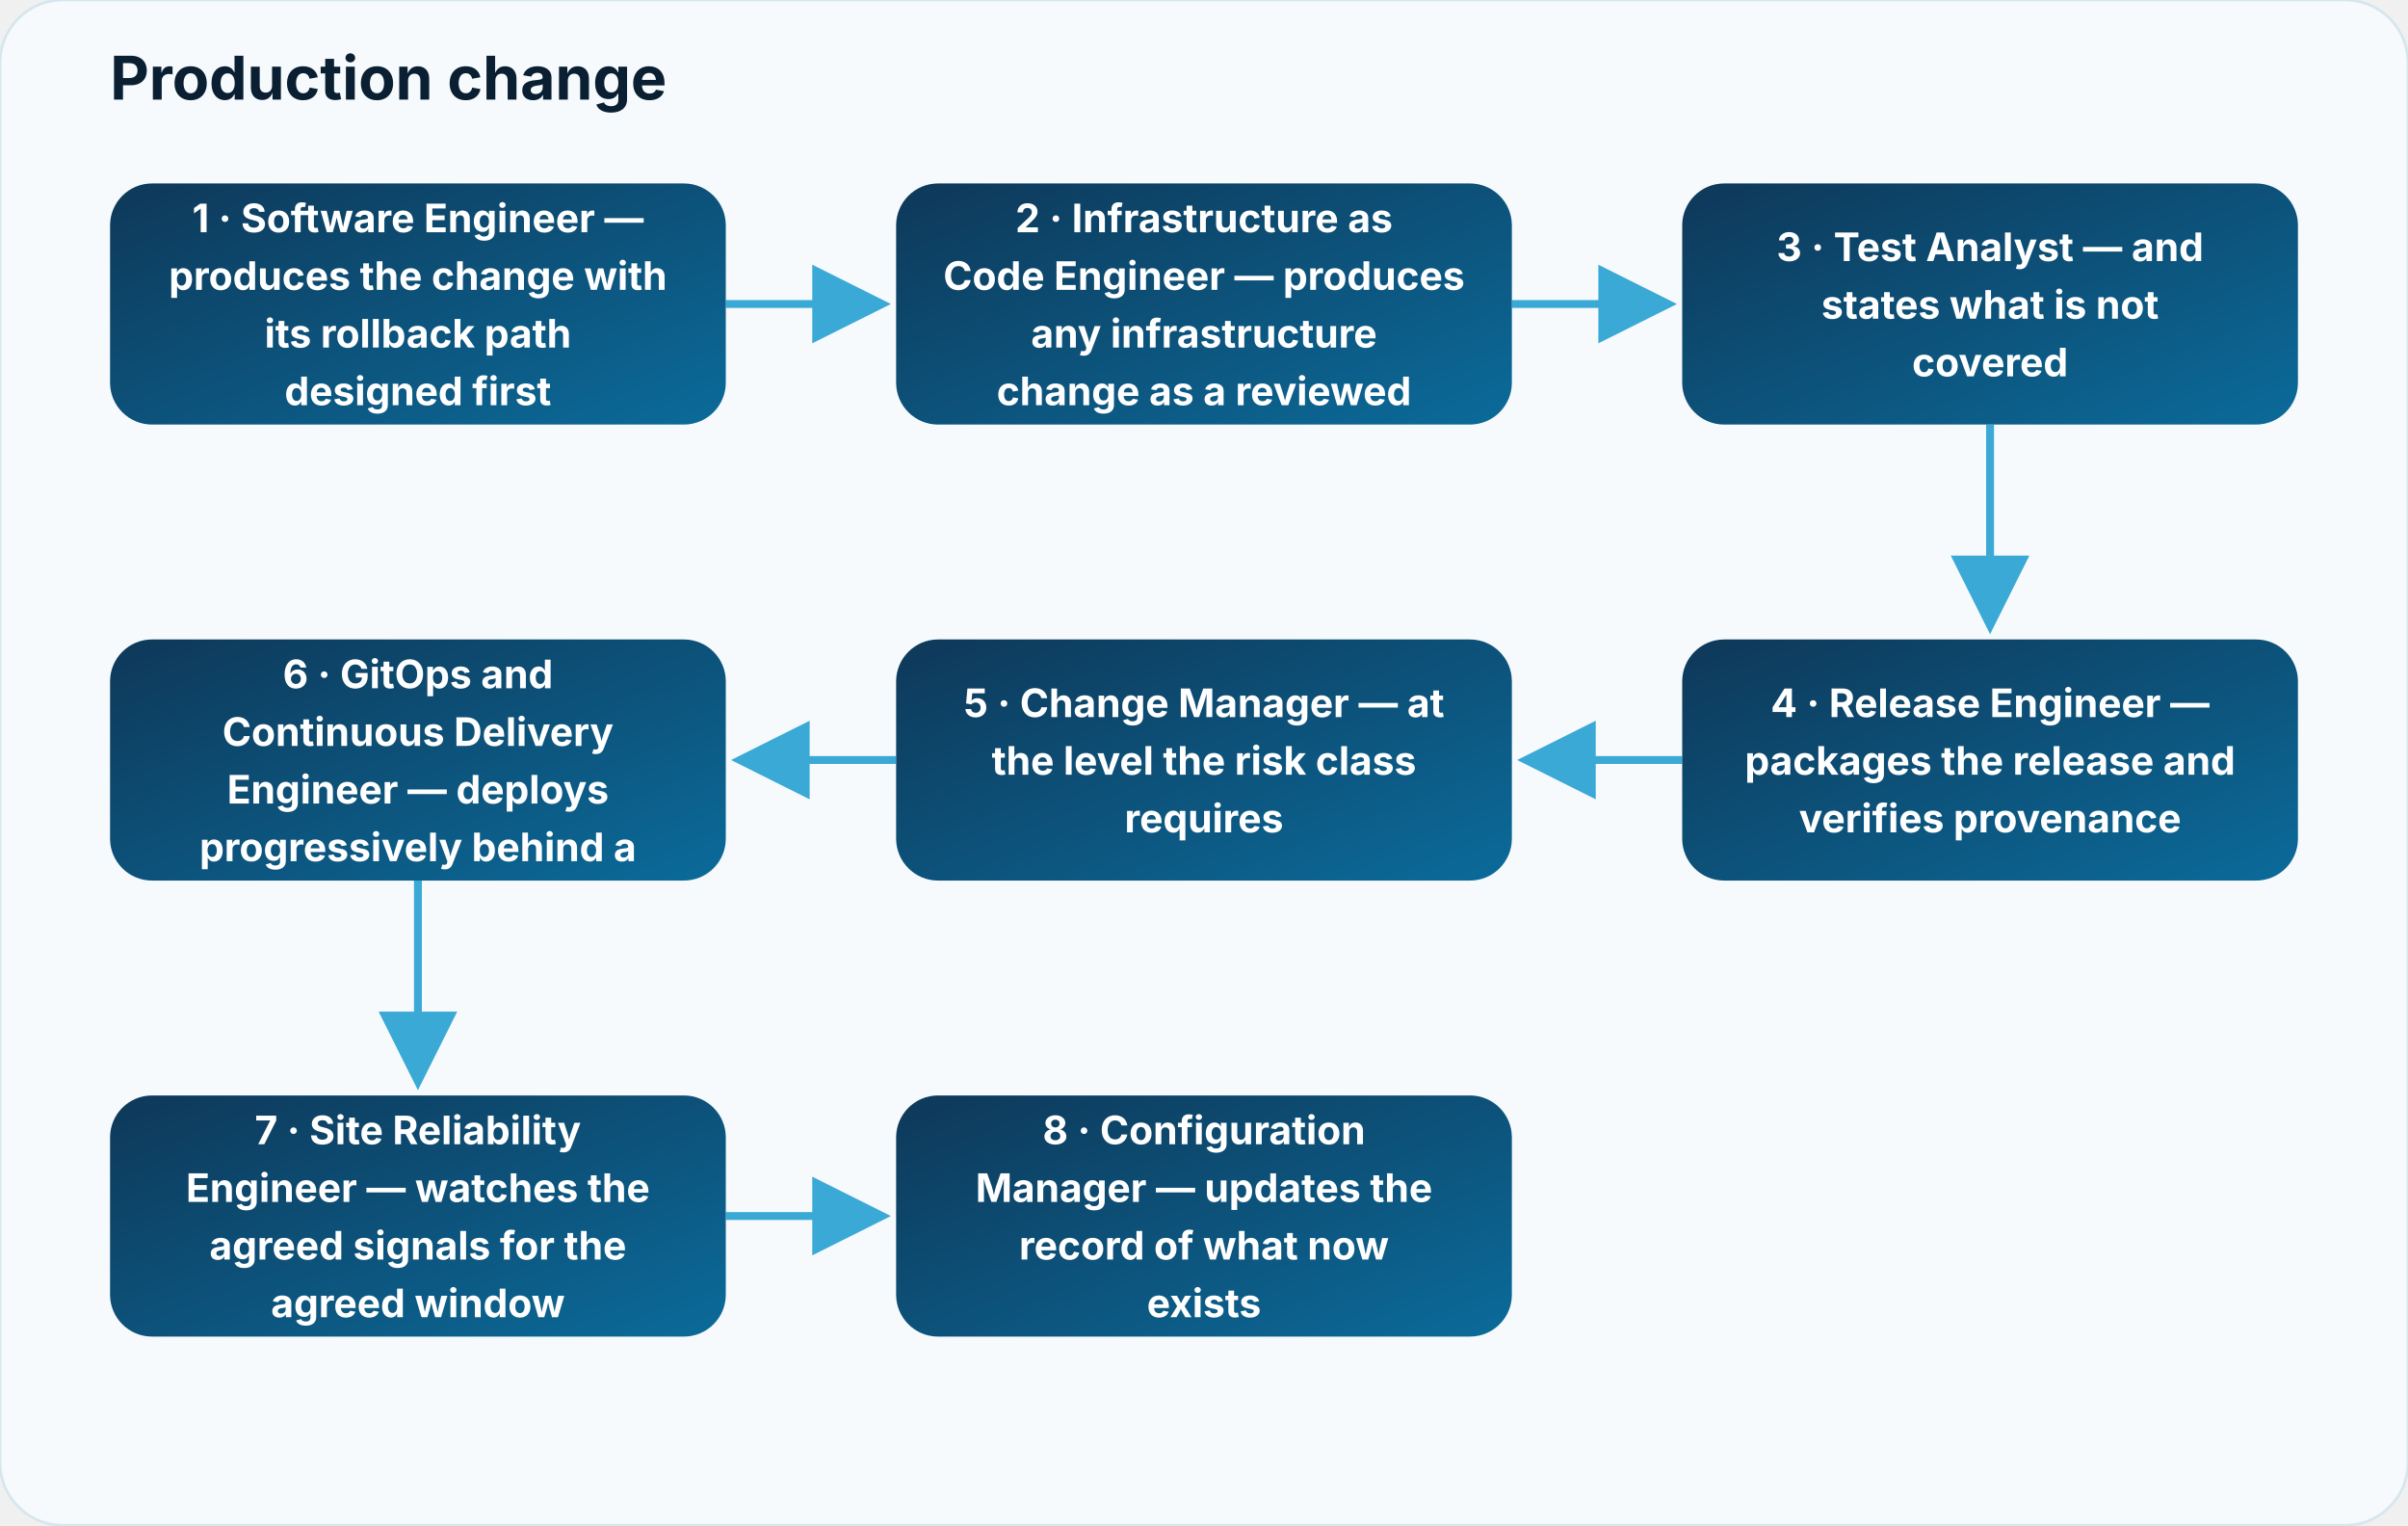
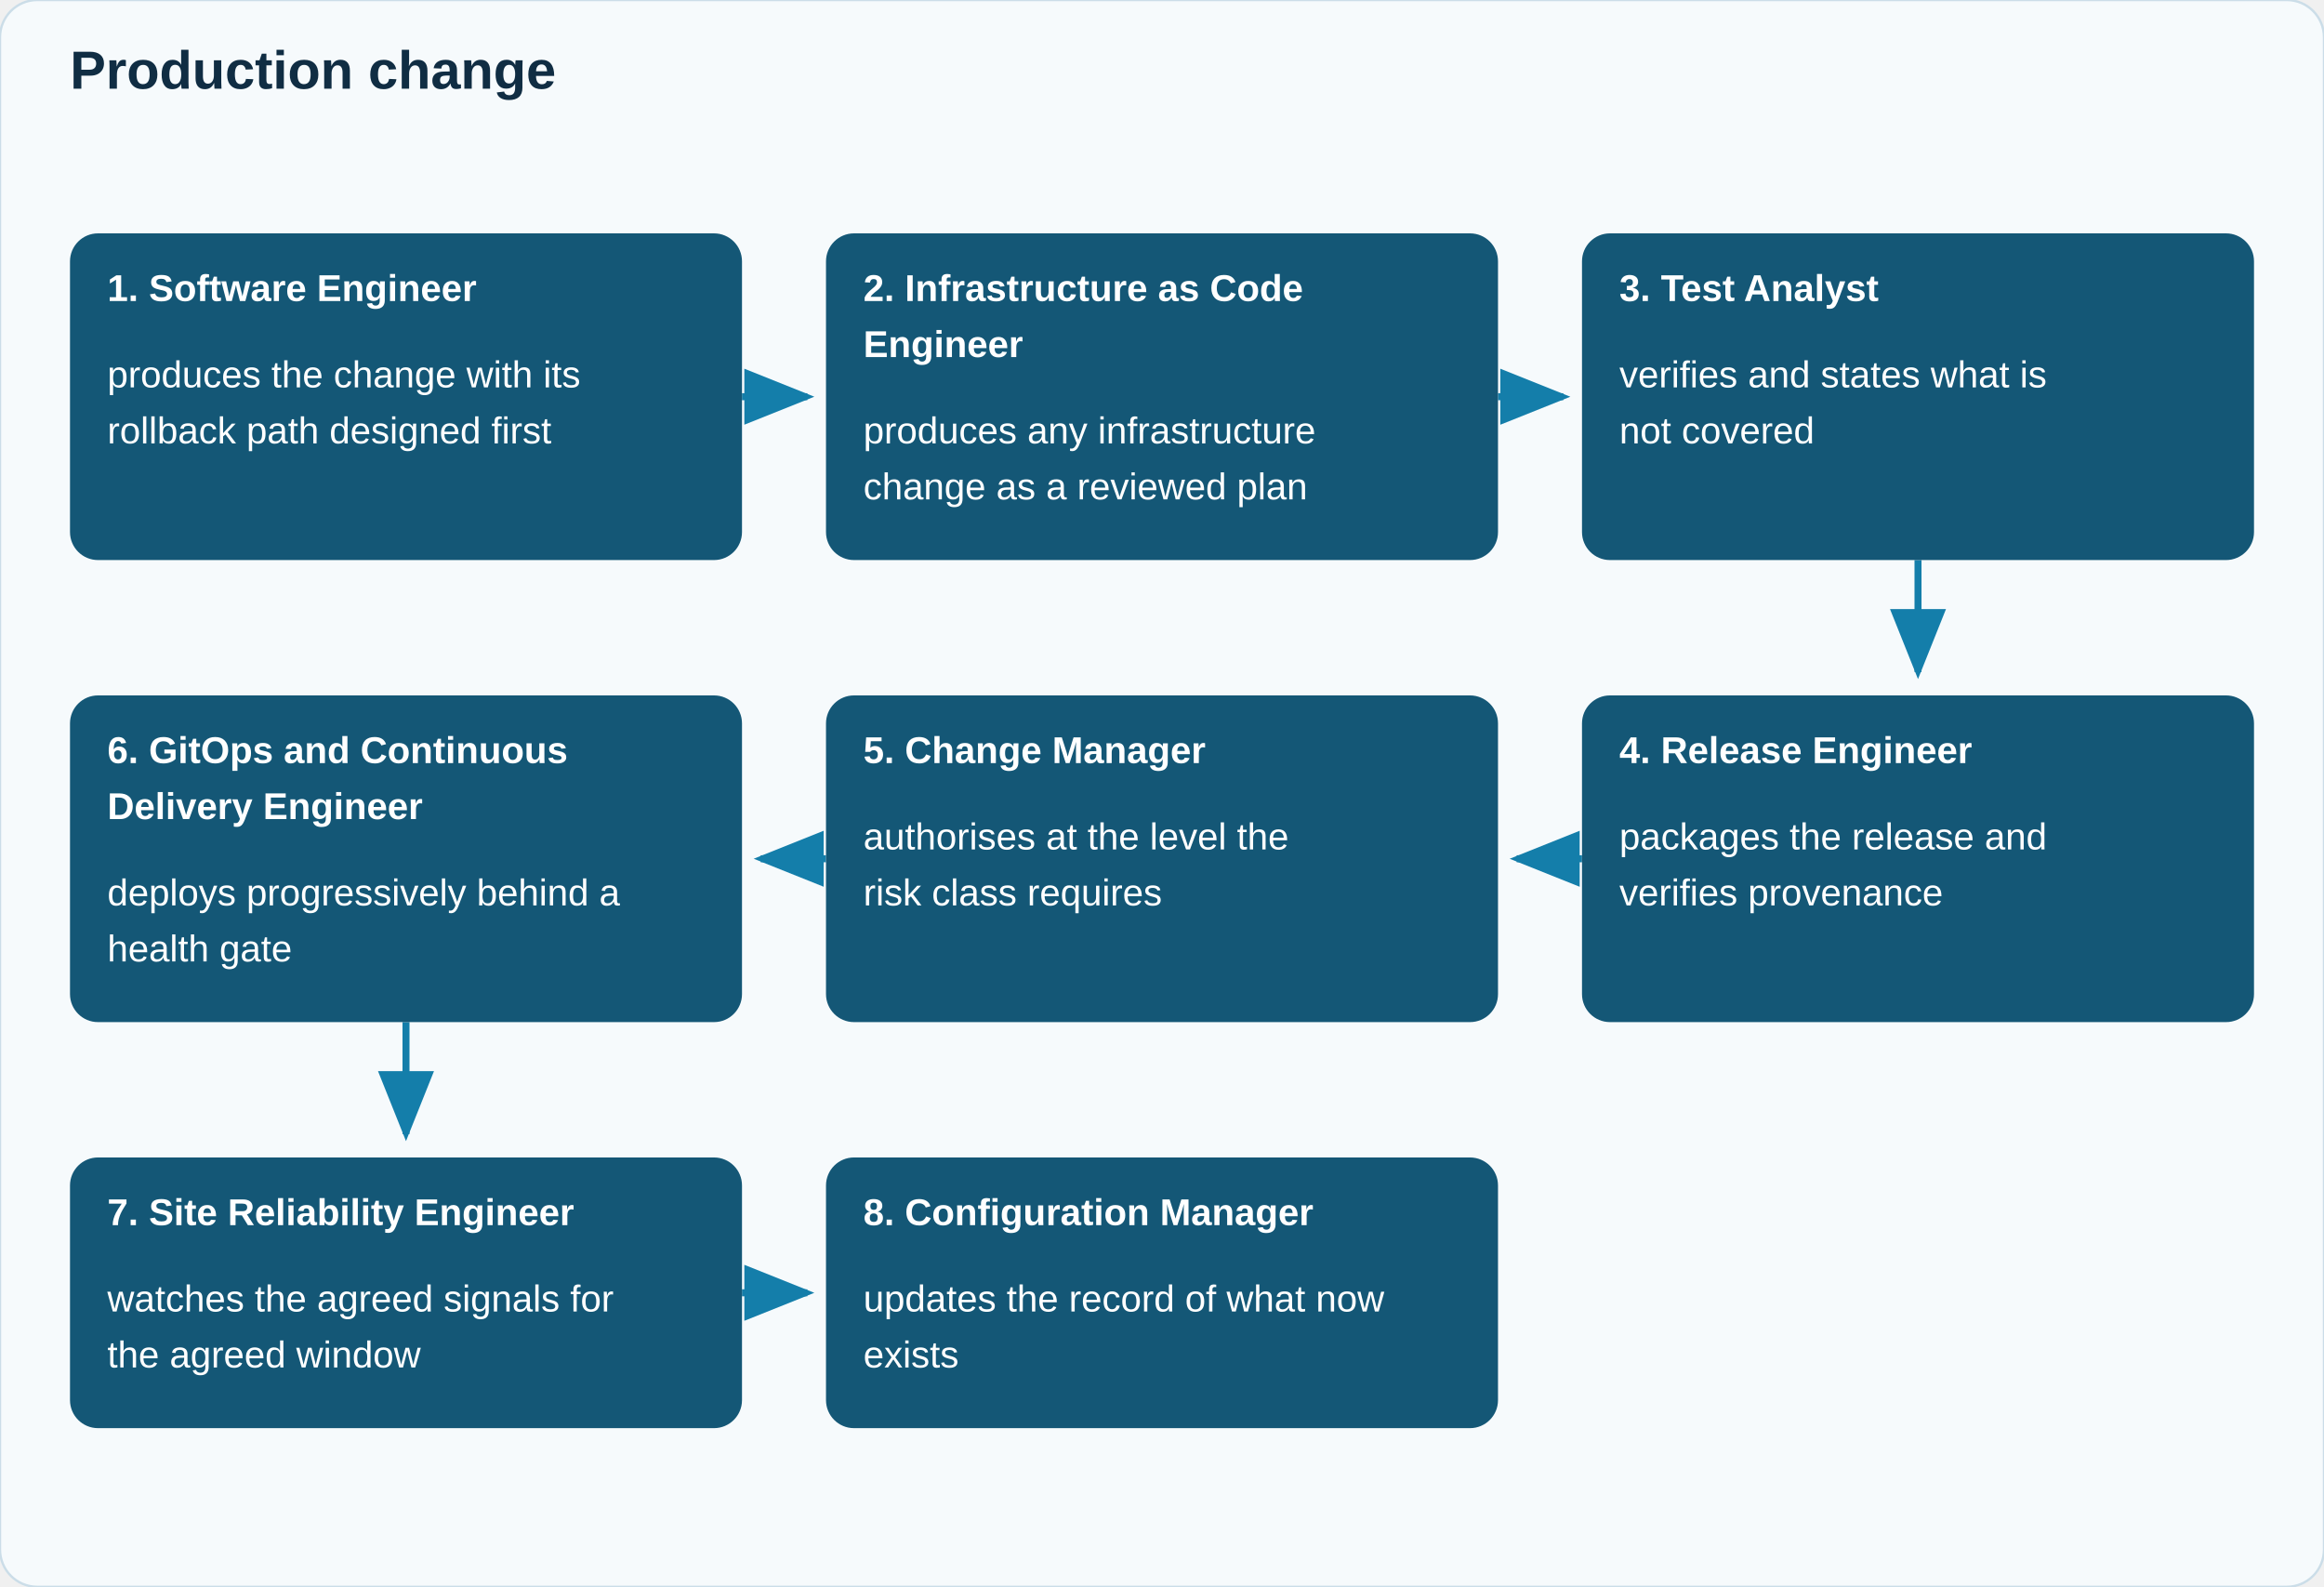
- <svg xmlns="http://www.w3.org/2000/svg" viewBox="0 0 919 582" role="img" aria-labelledby="t d">
+ <svg xmlns="http://www.w3.org/2000/svg" class="ai-inline-diagram-svg" viewBox="0 0 996 680" role="img" aria-labelledby="workflow-production-change-title workflow-production-change-description">
  <defs>
-     <linearGradient id="g" x1="0" y1="0" x2="1" y2="1">
-       <stop offset="0" stop-color="#0e3859" />
-       <stop offset="1" stop-color="#0b6b9a" />
-     </linearGradient>
-     <marker id="a" markerWidth="10" markerHeight="10" refX="8" refY="5" orient="auto">
-       <path d="M0,0 L10,5 L0,10 z" fill="#3ba9d6" />
+     <marker id="workflow-production-change-arrow" markerWidth="10" markerHeight="8" refX="9" refY="4" orient="auto">
+       <path d="M0,0 L10,4 L0,8 z" fill="#147eaa" />
    </marker>
  </defs>
-   <rect width="100%" height="100%" rx="24" fill="#f6fafc" stroke="#d6e6ee" />
-   <text x="42" y="38" font-family="Inter,Arial,sans-serif" font-size="23" font-weight="700" fill="#0b1f33">Production change</text>
-   <path d="M 277 116.0 L 334 116.0" fill="none" stroke="#3ba9d6" stroke-width="3" marker-end="url(#a)" />
-   <path d="M 577 116.0 L 634 116.0" fill="none" stroke="#3ba9d6" stroke-width="3" marker-end="url(#a)" />
-   <path d="M 759.5 162 L 759.5 192 L 759.5 192 L 759.5 236" fill="none" stroke="#3ba9d6" stroke-width="3" marker-end="url(#a)" />
-   <path d="M 642 290.0 L 585 290.0" fill="none" stroke="#3ba9d6" stroke-width="3" marker-end="url(#a)" />
-   <path d="M 342 290.0 L 285 290.0" fill="none" stroke="#3ba9d6" stroke-width="3" marker-end="url(#a)" />
-   <path d="M 159.5 336 L 159.5 366 L 159.5 366 L 159.5 410" fill="none" stroke="#3ba9d6" stroke-width="3" marker-end="url(#a)" />
-   <path d="M 277 464.0 L 334 464.0" fill="none" stroke="#3ba9d6" stroke-width="3" marker-end="url(#a)" />
-   <rect x="42" y="70" width="235" height="92" rx="16" fill="url(#g)" />
-   <text x="159.5" y="83.0" text-anchor="middle" dominant-baseline="middle" font-family="Inter,Arial,sans-serif" font-size="15" font-weight="650" fill="#fff">1 · Software Engineer —</text>
-   <text x="159.5" y="105.0" text-anchor="middle" dominant-baseline="middle" font-family="Inter,Arial,sans-serif" font-size="15" font-weight="650" fill="#fff">produces the change with</text>
-   <text x="159.5" y="127.0" text-anchor="middle" dominant-baseline="middle" font-family="Inter,Arial,sans-serif" font-size="15" font-weight="650" fill="#fff">its rollback path</text>
-   <text x="159.5" y="149.0" text-anchor="middle" dominant-baseline="middle" font-family="Inter,Arial,sans-serif" font-size="15" font-weight="650" fill="#fff">designed first</text>
-   <rect x="342" y="70" width="235" height="92" rx="16" fill="url(#g)" />
-   <text x="459.5" y="83.0" text-anchor="middle" dominant-baseline="middle" font-family="Inter,Arial,sans-serif" font-size="15" font-weight="650" fill="#fff">2 · Infrastructure as</text>
-   <text x="459.5" y="105.0" text-anchor="middle" dominant-baseline="middle" font-family="Inter,Arial,sans-serif" font-size="15" font-weight="650" fill="#fff">Code Engineer — produces</text>
-   <text x="459.5" y="127.0" text-anchor="middle" dominant-baseline="middle" font-family="Inter,Arial,sans-serif" font-size="15" font-weight="650" fill="#fff">any infrastructure</text>
-   <text x="459.5" y="149.0" text-anchor="middle" dominant-baseline="middle" font-family="Inter,Arial,sans-serif" font-size="15" font-weight="650" fill="#fff">change as a reviewed</text>
-   <rect x="642" y="70" width="235" height="92" rx="16" fill="url(#g)" />
-   <text x="759.5" y="94.0" text-anchor="middle" dominant-baseline="middle" font-family="Inter,Arial,sans-serif" font-size="15" font-weight="650" fill="#fff">3 · Test Analyst — and</text>
-   <text x="759.5" y="116.0" text-anchor="middle" dominant-baseline="middle" font-family="Inter,Arial,sans-serif" font-size="15" font-weight="650" fill="#fff">states what is not</text>
-   <text x="759.5" y="138.0" text-anchor="middle" dominant-baseline="middle" font-family="Inter,Arial,sans-serif" font-size="15" font-weight="650" fill="#fff">covered</text>
-   <rect x="642" y="244" width="235" height="92" rx="16" fill="url(#g)" />
-   <text x="759.5" y="268.0" text-anchor="middle" dominant-baseline="middle" font-family="Inter,Arial,sans-serif" font-size="15" font-weight="650" fill="#fff">4 · Release Engineer —</text>
-   <text x="759.5" y="290.0" text-anchor="middle" dominant-baseline="middle" font-family="Inter,Arial,sans-serif" font-size="15" font-weight="650" fill="#fff">packages the release and</text>
-   <text x="759.5" y="312.0" text-anchor="middle" dominant-baseline="middle" font-family="Inter,Arial,sans-serif" font-size="15" font-weight="650" fill="#fff">verifies provenance</text>
-   <rect x="342" y="244" width="235" height="92" rx="16" fill="url(#g)" />
-   <text x="459.5" y="268.0" text-anchor="middle" dominant-baseline="middle" font-family="Inter,Arial,sans-serif" font-size="15" font-weight="650" fill="#fff">5 · Change Manager — at</text>
-   <text x="459.5" y="290.0" text-anchor="middle" dominant-baseline="middle" font-family="Inter,Arial,sans-serif" font-size="15" font-weight="650" fill="#fff">the level the risk class</text>
-   <text x="459.5" y="312.0" text-anchor="middle" dominant-baseline="middle" font-family="Inter,Arial,sans-serif" font-size="15" font-weight="650" fill="#fff">requires</text>
-   <rect x="42" y="244" width="235" height="92" rx="16" fill="url(#g)" />
-   <text x="159.5" y="257.0" text-anchor="middle" dominant-baseline="middle" font-family="Inter,Arial,sans-serif" font-size="15" font-weight="650" fill="#fff">6 · GitOps and</text>
-   <text x="159.5" y="279.0" text-anchor="middle" dominant-baseline="middle" font-family="Inter,Arial,sans-serif" font-size="15" font-weight="650" fill="#fff">Continuous Delivery</text>
-   <text x="159.5" y="301.0" text-anchor="middle" dominant-baseline="middle" font-family="Inter,Arial,sans-serif" font-size="15" font-weight="650" fill="#fff">Engineer — deploys</text>
-   <text x="159.5" y="323.0" text-anchor="middle" dominant-baseline="middle" font-family="Inter,Arial,sans-serif" font-size="15" font-weight="650" fill="#fff">progressively behind a</text>
-   <rect x="42" y="418" width="235" height="92" rx="16" fill="url(#g)" />
-   <text x="159.5" y="431.0" text-anchor="middle" dominant-baseline="middle" font-family="Inter,Arial,sans-serif" font-size="15" font-weight="650" fill="#fff">7 · Site Reliability</text>
-   <text x="159.5" y="453.0" text-anchor="middle" dominant-baseline="middle" font-family="Inter,Arial,sans-serif" font-size="15" font-weight="650" fill="#fff">Engineer — watches the</text>
-   <text x="159.5" y="475.0" text-anchor="middle" dominant-baseline="middle" font-family="Inter,Arial,sans-serif" font-size="15" font-weight="650" fill="#fff">agreed signals for the</text>
-   <text x="159.5" y="497.0" text-anchor="middle" dominant-baseline="middle" font-family="Inter,Arial,sans-serif" font-size="15" font-weight="650" fill="#fff">agreed window</text>
-   <rect x="342" y="418" width="235" height="92" rx="16" fill="url(#g)" />
-   <text x="459.5" y="431.0" text-anchor="middle" dominant-baseline="middle" font-family="Inter,Arial,sans-serif" font-size="15" font-weight="650" fill="#fff">8 · Configuration</text>
-   <text x="459.5" y="453.0" text-anchor="middle" dominant-baseline="middle" font-family="Inter,Arial,sans-serif" font-size="15" font-weight="650" fill="#fff">Manager — updates the</text>
-   <text x="459.5" y="475.0" text-anchor="middle" dominant-baseline="middle" font-family="Inter,Arial,sans-serif" font-size="15" font-weight="650" fill="#fff">record of what now</text>
-   <text x="459.5" y="497.0" text-anchor="middle" dominant-baseline="middle" font-family="Inter,Arial,sans-serif" font-size="15" font-weight="650" fill="#fff">exists</text>
+   <rect width="100%" height="100%" rx="16" fill="#f6fafc" stroke="#cbdde8" />
+   <text x="30" y="38" font-family="Arial,Helvetica,sans-serif" font-size="23" fill="#102d43" font-weight="700" text-anchor="start">Production change</text>
+   <path d="M318,170 L346,170" fill="none" stroke="#147eaa" stroke-width="3" marker-end="url(#workflow-production-change-arrow)" />
+   <path d="M642,170 L670,170" fill="none" stroke="#147eaa" stroke-width="3" marker-end="url(#workflow-production-change-arrow)" />
+   <path d="M822,240 L822,288" fill="none" stroke="#147eaa" stroke-width="3" marker-end="url(#workflow-production-change-arrow)" />
+   <path d="M678,368 L650,368" fill="none" stroke="#147eaa" stroke-width="3" marker-end="url(#workflow-production-change-arrow)" />
+   <path d="M354,368 L326,368" fill="none" stroke="#147eaa" stroke-width="3" marker-end="url(#workflow-production-change-arrow)" />
+   <path d="M174,438 L174,486" fill="none" stroke="#147eaa" stroke-width="3" marker-end="url(#workflow-production-change-arrow)" />
+   <path d="M318,554 L346,554" fill="none" stroke="#147eaa" stroke-width="3" marker-end="url(#workflow-production-change-arrow)" />
+   <g data-step="1">
+     <rect x="30" y="100" width="288" height="140" rx="12" fill="#145776" />
+     <text x="46" y="129" font-family="Arial,Helvetica,sans-serif" font-size="16" fill="#ffffff" font-weight="700" text-anchor="start">1. Software Engineer</text>
+     <text x="46" y="166" font-family="Arial,Helvetica,sans-serif" font-size="16" fill="#ffffff" font-weight="400" text-anchor="start">produces the change with its</text>
+     <text x="46" y="190" font-family="Arial,Helvetica,sans-serif" font-size="16" fill="#ffffff" font-weight="400" text-anchor="start">rollback path designed first</text>
+   </g>
+   <g data-step="2">
+     <rect x="354" y="100" width="288" height="140" rx="12" fill="#145776" />
+     <text x="370" y="129" font-family="Arial,Helvetica,sans-serif" font-size="16" fill="#ffffff" font-weight="700" text-anchor="start">2. Infrastructure as Code</text>
+     <text x="370" y="153" font-family="Arial,Helvetica,sans-serif" font-size="16" fill="#ffffff" font-weight="700" text-anchor="start">Engineer</text>
+     <text x="370" y="190" font-family="Arial,Helvetica,sans-serif" font-size="16" fill="#ffffff" font-weight="400" text-anchor="start">produces any infrastructure</text>
+     <text x="370" y="214" font-family="Arial,Helvetica,sans-serif" font-size="16" fill="#ffffff" font-weight="400" text-anchor="start">change as a reviewed plan</text>
+   </g>
+   <g data-step="3">
+     <rect x="678" y="100" width="288" height="140" rx="12" fill="#145776" />
+     <text x="694" y="129" font-family="Arial,Helvetica,sans-serif" font-size="16" fill="#ffffff" font-weight="700" text-anchor="start">3. Test Analyst</text>
+     <text x="694" y="166" font-family="Arial,Helvetica,sans-serif" font-size="16" fill="#ffffff" font-weight="400" text-anchor="start">verifies and states what is</text>
+     <text x="694" y="190" font-family="Arial,Helvetica,sans-serif" font-size="16" fill="#ffffff" font-weight="400" text-anchor="start">not covered</text>
+   </g>
+   <g data-step="4">
+     <rect x="678" y="298" width="288" height="140" rx="12" fill="#145776" />
+     <text x="694" y="327" font-family="Arial,Helvetica,sans-serif" font-size="16" fill="#ffffff" font-weight="700" text-anchor="start">4. Release Engineer</text>
+     <text x="694" y="364" font-family="Arial,Helvetica,sans-serif" font-size="16" fill="#ffffff" font-weight="400" text-anchor="start">packages the release and</text>
+     <text x="694" y="388" font-family="Arial,Helvetica,sans-serif" font-size="16" fill="#ffffff" font-weight="400" text-anchor="start">verifies provenance</text>
+   </g>
+   <g data-step="5">
+     <rect x="354" y="298" width="288" height="140" rx="12" fill="#145776" />
+     <text x="370" y="327" font-family="Arial,Helvetica,sans-serif" font-size="16" fill="#ffffff" font-weight="700" text-anchor="start">5. Change Manager</text>
+     <text x="370" y="364" font-family="Arial,Helvetica,sans-serif" font-size="16" fill="#ffffff" font-weight="400" text-anchor="start">authorises at the level the</text>
+     <text x="370" y="388" font-family="Arial,Helvetica,sans-serif" font-size="16" fill="#ffffff" font-weight="400" text-anchor="start">risk class requires</text>
+   </g>
+   <g data-step="6">
+     <rect x="30" y="298" width="288" height="140" rx="12" fill="#145776" />
+     <text x="46" y="327" font-family="Arial,Helvetica,sans-serif" font-size="16" fill="#ffffff" font-weight="700" text-anchor="start">6. GitOps and Continuous</text>
+     <text x="46" y="351" font-family="Arial,Helvetica,sans-serif" font-size="16" fill="#ffffff" font-weight="700" text-anchor="start">Delivery Engineer</text>
+     <text x="46" y="388" font-family="Arial,Helvetica,sans-serif" font-size="16" fill="#ffffff" font-weight="400" text-anchor="start">deploys progressively behind a</text>
+     <text x="46" y="412" font-family="Arial,Helvetica,sans-serif" font-size="16" fill="#ffffff" font-weight="400" text-anchor="start">health gate</text>
+   </g>
+   <g data-step="7">
+     <rect x="30" y="496" width="288" height="116" rx="12" fill="#145776" />
+     <text x="46" y="525" font-family="Arial,Helvetica,sans-serif" font-size="16" fill="#ffffff" font-weight="700" text-anchor="start">7. Site Reliability Engineer</text>
+     <text x="46" y="562" font-family="Arial,Helvetica,sans-serif" font-size="16" fill="#ffffff" font-weight="400" text-anchor="start">watches the agreed signals for</text>
+     <text x="46" y="586" font-family="Arial,Helvetica,sans-serif" font-size="16" fill="#ffffff" font-weight="400" text-anchor="start">the agreed window</text>
+   </g>
+   <g data-step="8">
+     <rect x="354" y="496" width="288" height="116" rx="12" fill="#145776" />
+     <text x="370" y="525" font-family="Arial,Helvetica,sans-serif" font-size="16" fill="#ffffff" font-weight="700" text-anchor="start">8. Configuration Manager</text>
+     <text x="370" y="562" font-family="Arial,Helvetica,sans-serif" font-size="16" fill="#ffffff" font-weight="400" text-anchor="start">updates the record of what now</text>
+     <text x="370" y="586" font-family="Arial,Helvetica,sans-serif" font-size="16" fill="#ffffff" font-weight="400" text-anchor="start">exists</text>
+   </g>
</svg>
